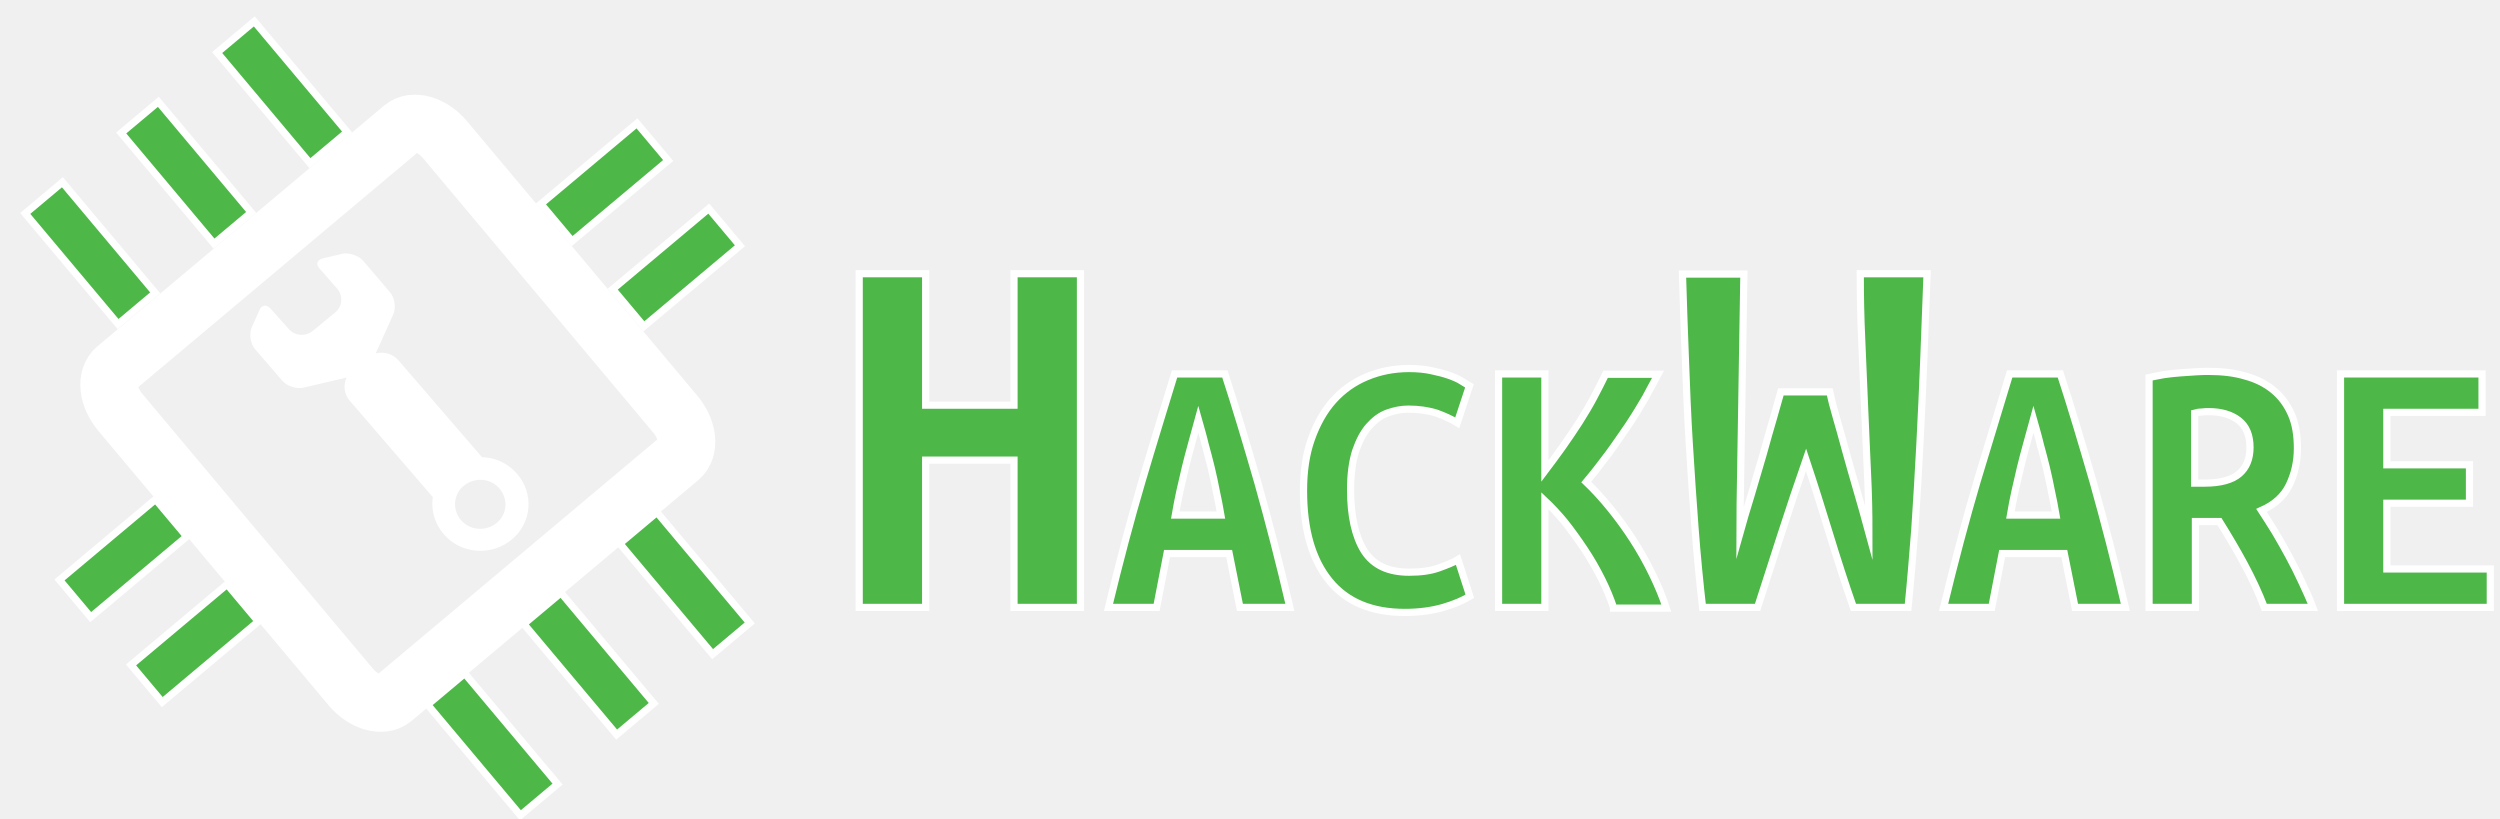
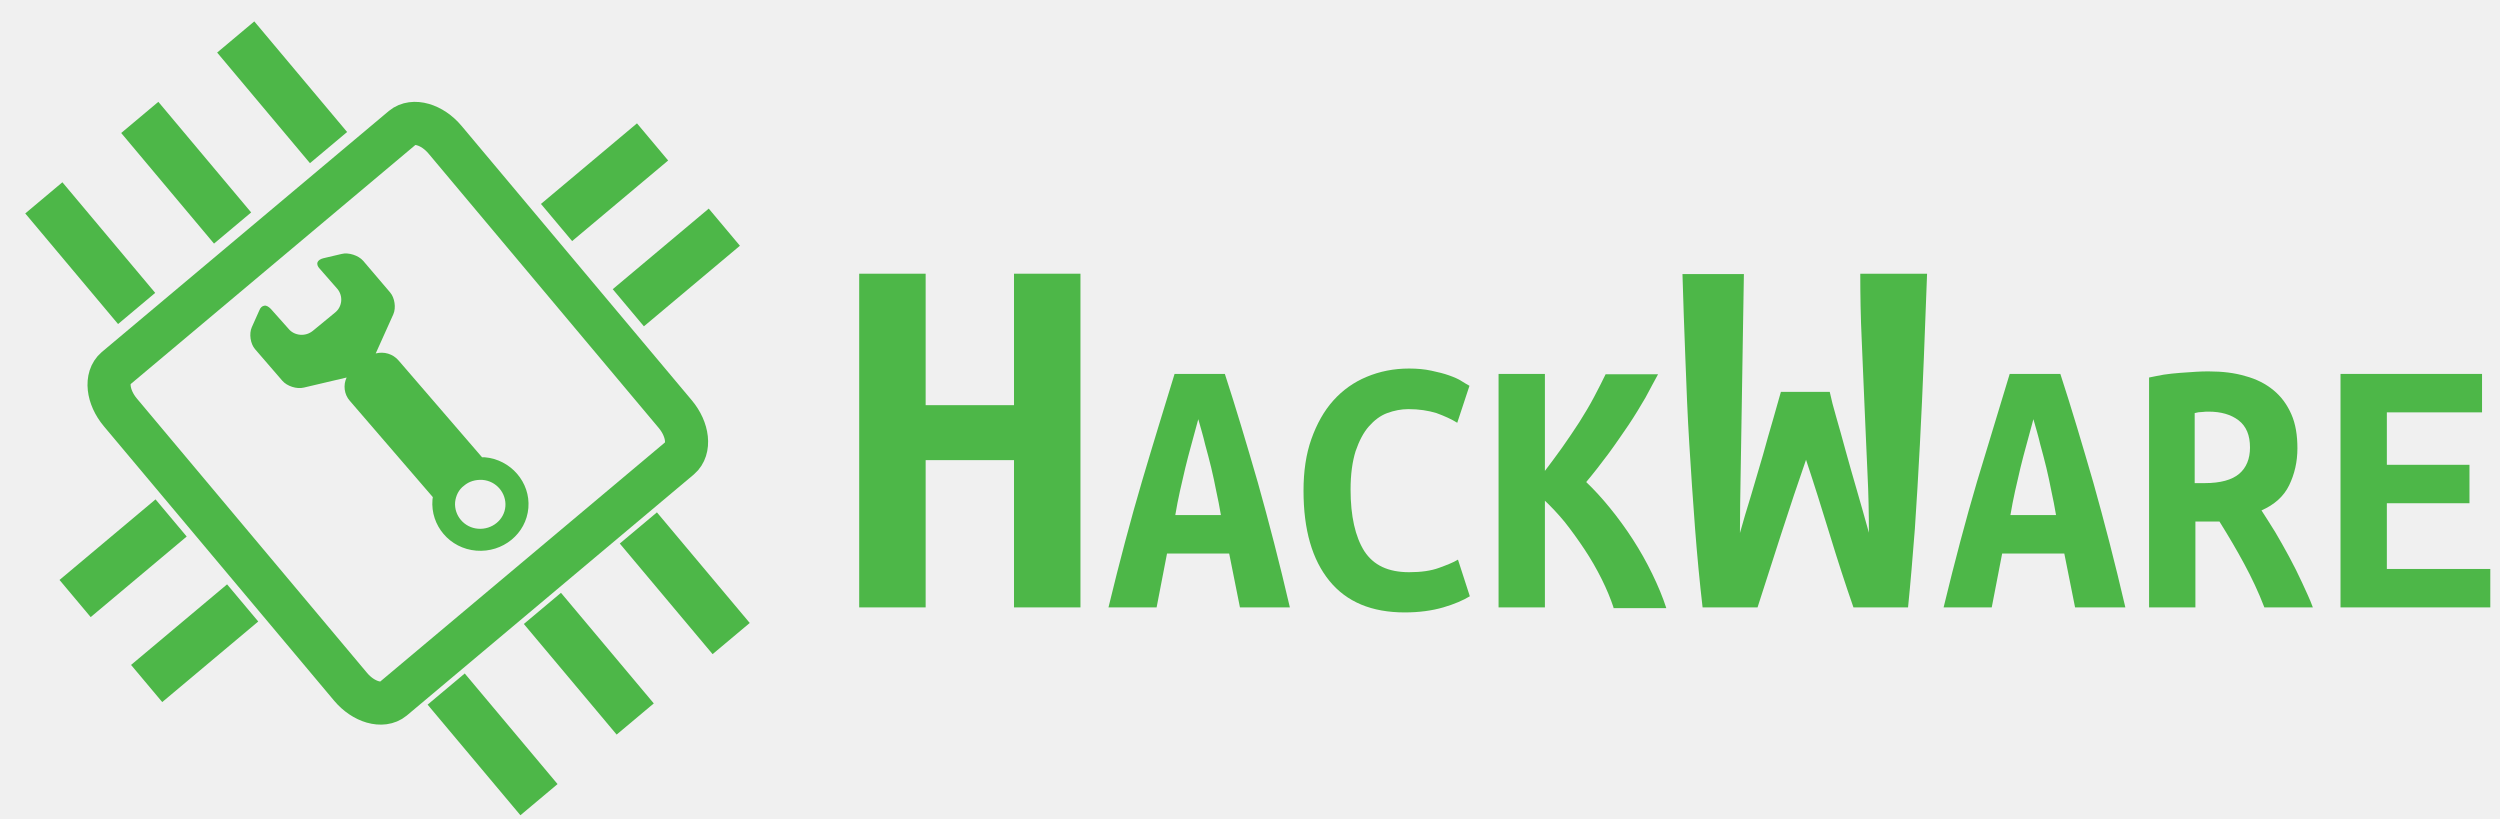
<svg xmlns="http://www.w3.org/2000/svg" version="1.1" id="Layer_1" x="0px" y="0px" width="696px" height="228px" viewBox="0 0 696 228" enable-background="new 0 0 696 228" xml:space="preserve">
  <g id="Layer_1_1_">
    <g>
-       <path fill="#4DB748" stroke="#FFFFFF" stroke-width="2" stroke-miterlimit="10" d="M300.8,76.2v92.9h-18.5v-41h-24.6v41h-18.5    V76.2h18.5v36.6h24.6V76.2H300.8z" />
-       <path fill="#4DB748" stroke="#FFFFFF" stroke-width="2" stroke-miterlimit="10" d="M345.2,169.1l-3-15h-17.3l-2.9,15h-13.4    c3.1-12.8,6.2-24.5,9.3-35c3.1-10.5,6.2-20.5,9.1-30h14c3.1,9.5,6.1,19.6,9.2,30.3c3,10.7,6,22.2,8.9,34.7H345.2z M333.6,116.7    c-0.7,2.5-1.3,4.8-1.9,7s-1.2,4.4-1.7,6.5s-1,4.3-1.5,6.5s-0.9,4.4-1.3,6.7h12.7c-0.4-2.3-0.8-4.5-1.3-6.7    c-0.4-2.2-0.9-4.3-1.4-6.5c-0.5-2.1-1.1-4.3-1.7-6.5C335,121.5,334.3,119.2,333.6,116.7z" />
-       <path fill="#4DB748" stroke="#FFFFFF" stroke-width="2" stroke-miterlimit="10" d="M391.1,170.5c-9.2,0-16.2-2.9-21-8.8    s-7.2-14.2-7.2-25.1c0-5.4,0.7-10.2,2.2-14.4c1.5-4.2,3.5-7.8,6.1-10.7c2.6-2.9,5.7-5.1,9.3-6.6c3.6-1.5,7.5-2.3,11.8-2.3    c2.3,0,4.4,0.2,6.2,0.6c1.9,0.4,3.5,0.8,4.9,1.3s2.6,1,3.5,1.6s1.7,1,2.2,1.3l-3.4,10.3c-1.6-1-3.6-1.9-5.8-2.7    c-2.3-0.7-4.9-1.1-7.8-1.1c-2,0-4,0.4-5.9,1.1s-3.6,2-5.1,3.7s-2.7,4-3.7,6.9c-0.9,2.9-1.4,6.4-1.4,10.7c0,7.4,1.3,13.1,3.8,17.1    c2.6,4,6.7,5.9,12.5,5.9c3.4,0,6.1-0.4,8.3-1.2c2.2-0.8,4-1.5,5.3-2.3l3.3,10.2c-1.8,1.1-4.3,2.2-7.4,3.1    C398.7,170,395.1,170.5,391.1,170.5z" />
-       <path fill="#4DB748" stroke="#FFFFFF" stroke-width="2" stroke-miterlimit="10" d="M449.2,169.1c-0.8-2.4-1.9-5.1-3.3-7.9    c-1.4-2.8-3-5.6-4.8-8.3s-3.6-5.2-5.5-7.6c-1.9-2.3-3.8-4.3-5.5-5.9v29.7h-12.9v-65h12.9v27c1.5-2,3.1-4.1,4.8-6.5    c1.7-2.4,3.3-4.8,4.8-7.1c1.5-2.4,2.9-4.7,4.1-7s2.3-4.4,3.2-6.3h14.6c-1,1.9-2.2,4-3.5,6.5c-1.4,2.4-2.9,4.9-4.7,7.6    c-1.8,2.6-3.6,5.3-5.6,8s-4.1,5.4-6.2,7.9c2.2,2.1,4.4,4.5,6.6,7.2s4.4,5.7,6.4,8.8s3.8,6.3,5.4,9.6s2.9,6.4,3.9,9.5h-14.7V169.1z    " />
-       <path fill="#4DB748" stroke="#FFFFFF" stroke-width="2" stroke-miterlimit="10" d="M509.4,109.1c0.4,1.9,1,4.3,1.8,7    c0.8,2.8,1.7,5.9,2.6,9.3s2,7,3.1,10.9c1.1,3.9,2.3,7.9,3.4,12c0-5.2-0.1-10.8-0.4-16.7c-0.3-5.9-0.5-12-0.8-18.2    s-0.5-12.5-0.8-18.8s-0.4-12.5-0.4-18.4h18.6c-0.3,7.6-0.6,15.4-0.9,23.5c-0.3,8.1-0.7,16-1.1,24c-0.4,8-0.9,15.8-1.4,23.5    c-0.6,7.7-1.2,15-1.9,21.9H516c-2.2-6.3-4.4-13.1-6.6-20.3s-4.4-14.2-6.6-20.8c-2.2,6.3-4.5,13.2-6.9,20.6    c-2.4,7.4-4.6,14.2-6.6,20.5H474c-0.8-6.9-1.5-14.2-2.1-22c-0.6-7.7-1.1-15.6-1.6-23.5c-0.5-8-0.8-15.9-1.1-24    c-0.3-8-0.6-15.8-0.8-23.3h17.1c-0.1,5.9-0.2,12-0.3,18.3c-0.1,6.3-0.2,12.6-0.3,18.8c-0.1,6.3-0.2,12.4-0.3,18.3    c-0.1,6-0.2,11.5-0.2,16.7c0.9-3.2,1.9-6.7,3.1-10.5c1.1-3.8,2.2-7.5,3.3-11.2c1-3.7,2-7.1,2.9-10.2s1.6-5.6,2.1-7.4L509.4,109.1    L509.4,109.1z" />
-       <path fill="#4DB748" stroke="#FFFFFF" stroke-width="2" stroke-miterlimit="10" d="M577.7,169.1l-3-15h-17.3l-2.9,15h-13.4    c3.1-12.8,6.2-24.5,9.3-35c3.2-10.5,6.2-20.5,9.1-30h14.1c3.1,9.5,6.1,19.6,9.2,30.3c3,10.7,6,22.2,8.9,34.7H577.7z M566.1,116.7    c-0.7,2.5-1.3,4.8-1.9,7s-1.2,4.4-1.7,6.5s-1,4.3-1.5,6.5s-0.9,4.4-1.3,6.7h12.7c-0.4-2.3-0.8-4.5-1.3-6.7    c-0.4-2.2-0.9-4.3-1.4-6.5c-0.5-2.1-1.1-4.3-1.7-6.5C567.5,121.5,566.8,119.2,566.1,116.7z" />
-       <path fill="#4DB748" stroke="#FFFFFF" stroke-width="2" stroke-miterlimit="10" d="M615,103.4c3.7,0,7.1,0.4,10.1,1.3    c3,0.8,5.6,2.1,7.8,3.9s3.8,4,5,6.7s1.7,5.9,1.7,9.5c0,3.8-0.8,7.2-2.3,10.3s-4.1,5.4-7.7,7c1.2,1.8,2.4,3.8,3.8,6    c1.3,2.2,2.6,4.5,3.9,6.9c1.3,2.4,2.5,4.8,3.6,7.2s2.2,4.7,3,6.9h-13.5c-1.6-4.2-3.5-8.2-5.6-12.1c-2.1-3.9-4.4-7.8-6.9-11.8h-6.7    v23.9h-12.9v-64c1.3-0.3,2.6-0.5,4.1-0.8c1.5-0.2,3-0.4,4.6-0.5c1.5-0.1,3-0.2,4.4-0.3C612.7,103.4,613.9,103.4,615,103.4z     M626.4,124.6c0-3.4-1-5.9-3.2-7.6c-2.1-1.6-4.9-2.4-8.3-2.4c-0.5,0-1.1,0-1.8,0.1c-0.7,0-1.4,0.1-2.1,0.3v19.5h2.8    c4.4,0,7.6-0.9,9.6-2.6C625.4,130.2,626.4,127.7,626.4,124.6z" />
-       <path fill="#4DB748" stroke="#FFFFFF" stroke-width="2" stroke-miterlimit="10" d="M651.6,169.1v-65H691v10.7h-26.5v14.6h23v10.7    h-23v18.3h28.8v10.7H651.6z" />
+       <path fill="#4DB748" d="M300.8,76.2v92.9h-18.5v-41h-24.6v41h-18.5V76.2h18.5v36.6h24.6V76.2H300.8z" />
+       <path fill="#4DB748" d="M345.2,169.1l-3-15h-17.3l-2.9,15h-13.4c3.1-12.8,6.2-24.5,9.3-35c3.1-10.5,6.2-20.5,9.1-30h14    c3.1,9.5,6.1,19.6,9.2,30.3c3,10.7,6,22.2,8.9,34.7H345.2z M333.6,116.7c-0.7,2.5-1.3,4.8-1.9,7s-1.2,4.4-1.7,6.5s-1,4.3-1.5,6.5    s-0.9,4.4-1.3,6.7h12.7c-0.4-2.3-0.8-4.5-1.3-6.7c-0.4-2.2-0.9-4.3-1.4-6.5c-0.5-2.1-1.1-4.3-1.7-6.5    C335,121.5,334.3,119.2,333.6,116.7z" />
+       <path fill="#4DB748" d="M391.1,170.5c-9.2,0-16.2-2.9-21-8.8s-7.2-14.2-7.2-25.1c0-5.4,0.7-10.2,2.2-14.4    c1.5-4.2,3.5-7.8,6.1-10.7c2.6-2.9,5.7-5.1,9.3-6.6c3.6-1.5,7.5-2.3,11.8-2.3c2.3,0,4.4,0.2,6.2,0.6c1.9,0.4,3.5,0.8,4.9,1.3    s2.6,1,3.5,1.6s1.7,1,2.2,1.3l-3.4,10.3c-1.6-1-3.6-1.9-5.8-2.7c-2.3-0.7-4.9-1.1-7.8-1.1c-2,0-4,0.4-5.9,1.1s-3.6,2-5.1,3.7    s-2.7,4-3.7,6.9c-0.9,2.9-1.4,6.4-1.4,10.7c0,7.4,1.3,13.1,3.8,17.1c2.6,4,6.7,5.9,12.5,5.9c3.4,0,6.1-0.4,8.3-1.2    c2.2-0.8,4-1.5,5.3-2.3l3.3,10.2c-1.8,1.1-4.3,2.2-7.4,3.1C398.7,170,395.1,170.5,391.1,170.5z" />
+       <path fill="#4DB748" d="M449.2,169.1c-0.8-2.4-1.9-5.1-3.3-7.9c-1.4-2.8-3-5.6-4.8-8.3s-3.6-5.2-5.5-7.6c-1.9-2.3-3.8-4.3-5.5-5.9    v29.7h-12.9v-65h12.9v27c1.5-2,3.1-4.1,4.8-6.5c1.7-2.4,3.3-4.8,4.8-7.1c1.5-2.4,2.9-4.7,4.1-7s2.3-4.4,3.2-6.3h14.6    c-1,1.9-2.2,4-3.5,6.5c-1.4,2.4-2.9,4.9-4.7,7.6c-1.8,2.6-3.6,5.3-5.6,8s-4.1,5.4-6.2,7.9c2.2,2.1,4.4,4.5,6.6,7.2    s4.4,5.7,6.4,8.8s3.8,6.3,5.4,9.6s2.9,6.4,3.9,9.5h-14.7V169.1z" />
+       <path fill="#4DB748" d="M509.4,109.1c0.4,1.9,1,4.3,1.8,7c0.8,2.8,1.7,5.9,2.6,9.3s2,7,3.1,10.9c1.1,3.9,2.3,7.9,3.4,12    c0-5.2-0.1-10.8-0.4-16.7c-0.3-5.9-0.5-12-0.8-18.2s-0.5-12.5-0.8-18.8s-0.4-12.5-0.4-18.4h18.6c-0.3,7.6-0.6,15.4-0.9,23.5    c-0.3,8.1-0.7,16-1.1,24c-0.4,8-0.9,15.8-1.4,23.5c-0.6,7.7-1.2,15-1.9,21.9H516c-2.2-6.3-4.4-13.1-6.6-20.3s-4.4-14.2-6.6-20.8    c-2.2,6.3-4.5,13.2-6.9,20.6c-2.4,7.4-4.6,14.2-6.6,20.5H474c-0.8-6.9-1.5-14.2-2.1-22c-0.6-7.7-1.1-15.6-1.6-23.5    c-0.5-8-0.8-15.9-1.1-24c-0.3-8-0.6-15.8-0.8-23.3h17.1c-0.1,5.9-0.2,12-0.3,18.3c-0.1,6.3-0.2,12.6-0.3,18.8    c-0.1,6.3-0.2,12.4-0.3,18.3c-0.1,6-0.2,11.5-0.2,16.7c0.9-3.2,1.9-6.7,3.1-10.5c1.1-3.8,2.2-7.5,3.3-11.2c1-3.7,2-7.1,2.9-10.2    s1.6-5.6,2.1-7.4L509.4,109.1L509.4,109.1z" />
+       <path fill="#4DB748" d="M577.7,169.1l-3-15h-17.3l-2.9,15h-13.4c3.1-12.8,6.2-24.5,9.3-35c3.2-10.5,6.2-20.5,9.1-30h14.1    c3.1,9.5,6.1,19.6,9.2,30.3c3,10.7,6,22.2,8.9,34.7H577.7z M566.1,116.7c-0.7,2.5-1.3,4.8-1.9,7s-1.2,4.4-1.7,6.5s-1,4.3-1.5,6.5    s-0.9,4.4-1.3,6.7h12.7c-0.4-2.3-0.8-4.5-1.3-6.7c-0.4-2.2-0.9-4.3-1.4-6.5c-0.5-2.1-1.1-4.3-1.7-6.5    C567.5,121.5,566.8,119.2,566.1,116.7z" />
+       <path fill="#4DB748" d="M615,103.4c3.7,0,7.1,0.4,10.1,1.3c3,0.8,5.6,2.1,7.8,3.9s3.8,4,5,6.7s1.7,5.9,1.7,9.5    c0,3.8-0.8,7.2-2.3,10.3s-4.1,5.4-7.7,7c1.2,1.8,2.4,3.8,3.8,6c1.3,2.2,2.6,4.5,3.9,6.9c1.3,2.4,2.5,4.8,3.6,7.2s2.2,4.7,3,6.9    h-13.5c-1.6-4.2-3.5-8.2-5.6-12.1c-2.1-3.9-4.4-7.8-6.9-11.8h-6.7v23.9h-12.9v-64c1.3-0.3,2.6-0.5,4.1-0.8c1.5-0.2,3-0.4,4.6-0.5    c1.5-0.1,3-0.2,4.4-0.3C612.7,103.4,613.9,103.4,615,103.4z M626.4,124.6c0-3.4-1-5.9-3.2-7.6c-2.1-1.6-4.9-2.4-8.3-2.4    c-0.5,0-1.1,0-1.8,0.1c-0.7,0-1.4,0.1-2.1,0.3v19.5h2.8c4.4,0,7.6-0.9,9.6-2.6C625.4,130.2,626.4,127.7,626.4,124.6z" />
+       <path fill="#4DB748" d="M651.6,169.1v-65H691v10.7h-26.5v14.6h23v10.7h-23v18.3h28.8v10.7H651.6z" />
    </g>
  </g>
  <g id="Layer_2">
    <g>
-       <rect x="161.559" y="33.282" transform="matrix(0.6428 0.766 -0.766 0.6428 98.9785 -110.8071)" fill="#4DB748" stroke="#FFFFFF" stroke-width="2" stroke-miterlimit="10" width="13.5" height="34.899" />
+       <rect x="161.559" y="33.282" transform="matrix(0.6428 0.766 -0.766 0.6428 98.9785 -110.8071)" fill="#4DB748" width="13.5" height="34.899" />
    </g>
    <g>
-       <rect x="181.541" y="57.017" transform="matrix(0.6428 0.766 -0.766 0.6428 124.2969 -117.6366)" fill="#4DB748" stroke="#FFFFFF" stroke-width="2" stroke-miterlimit="10" width="13.5" height="34.899" />
+       <rect x="181.541" y="57.017" transform="matrix(0.6428 0.766 -0.766 0.6428 124.2969 -117.6366)" fill="#4DB748" width="13.5" height="34.899" />
    </g>
    <g>
-       <rect x="27.521" y="137.966" transform="matrix(0.6428 0.766 -0.766 0.6428 131.2927 29.2599)" fill="#4DB748" stroke="#FFFFFF" stroke-width="2" stroke-miterlimit="10" width="13.5" height="34.899" />
+       <rect x="27.521" y="137.966" transform="matrix(0.6428 0.766 -0.766 0.6428 131.2927 29.2599)" fill="#4DB748" width="13.5" height="34.899" />
    </g>
    <g>
-       <rect x="47.439" y="161.624" transform="matrix(0.6428 0.766 -0.766 0.6428 156.5295 22.4524)" fill="#4DB748" stroke="#FFFFFF" stroke-width="2" stroke-miterlimit="10" width="13.5" height="34.899" />
+       <rect x="47.439" y="161.624" transform="matrix(0.6428 0.766 -0.766 0.6428 156.5295 22.4524)" fill="#4DB748" width="13.5" height="34.899" />
    </g>
    <g>
-       <rect x="183.881" y="142.278" transform="matrix(-0.766 0.6428 -0.6428 -0.766 441.0376 164.2211)" fill="#4DB748" stroke="#FFFFFF" stroke-width="2" stroke-miterlimit="10" width="13.5" height="40.199" />
+       <rect x="183.881" y="142.278" transform="matrix(-0.766 0.6428 -0.6428 -0.766 441.0376 164.2211)" fill="#4DB748" width="13.5" height="40.199" />
    </g>
    <g>
-       <rect x="157.168" y="164.671" transform="matrix(-0.766 0.6428 -0.6428 -0.766 408.2559 220.9397)" fill="#4DB748" stroke="#FFFFFF" stroke-width="2" stroke-miterlimit="10" width="13.5" height="40.199" />
+       <rect x="157.168" y="164.671" transform="matrix(-0.766 0.6428 -0.6428 -0.766 408.2559 220.9397)" fill="#4DB748" width="13.5" height="40.199" />
    </g>
    <g>
-       <rect x="130.378" y="187.129" transform="matrix(-0.766 0.6428 -0.6428 -0.766 375.3805 277.8211)" fill="#4DB748" stroke="#FFFFFF" stroke-width="2" stroke-miterlimit="10" width="13.5" height="40.199" />
+       <rect x="130.378" y="187.129" transform="matrix(-0.766 0.6428 -0.6428 -0.766 375.3805 277.8211)" fill="#4DB748" width="13.5" height="40.199" />
    </g>
    <g>
-       <rect x="71.793" y="5.591" transform="matrix(-0.766 0.6428 -0.6428 -0.766 155.2222 -5.1181)" fill="#4DB748" stroke="#FFFFFF" stroke-width="2" stroke-miterlimit="10" width="13.5" height="40.199" />
+       <rect x="71.793" y="5.591" transform="matrix(-0.766 0.6428 -0.6428 -0.766 155.2222 -5.1181)" fill="#4DB748" width="13.5" height="40.199" />
    </g>
    <g>
-       <rect x="45.079" y="27.985" transform="matrix(-0.766 0.6428 -0.6428 -0.766 122.4408 51.6006)" fill="#4DB748" stroke="#FFFFFF" stroke-width="2" stroke-miterlimit="10" width="13.5" height="40.199" />
+       <rect x="45.079" y="27.985" transform="matrix(-0.766 0.6428 -0.6428 -0.766 122.4408 51.6006)" fill="#4DB748" width="13.5" height="40.199" />
    </g>
    <g>
-       <rect x="18.366" y="50.378" transform="matrix(-0.766 0.6428 -0.6428 -0.766 89.6593 108.3191)" fill="#4DB748" stroke="#FFFFFF" stroke-width="2" stroke-miterlimit="10" width="13.5" height="40.199" />
+       <rect x="18.366" y="50.378" transform="matrix(-0.766 0.6428 -0.6428 -0.766 89.6593 108.3191)" fill="#4DB748" width="13.5" height="40.199" />
    </g>
    <g>
-       <path fill="none" stroke="#FFFFFF" stroke-width="16" stroke-miterlimit="10" d="M188,115.3c3.6,4.3,4.2,9.7,1.3,12.2l-79.9,67.1    c-2.9,2.4-8.2,0.9-11.8-3.4l-64.1-76.4c-3.6-4.3-4.2-9.7-1.3-12.2l79.9-67.1c2.9-2.4,8.2-0.9,11.8,3.4L188,115.3z" />
+       <path fill="none" stroke="#4DB748" stroke-width="12" stroke-miterlimit="10" d="M188,115.3c3.6,4.3,4.2,9.7,1.3,12.2l-79.9,67.1    c-2.9,2.4-8.2,0.9-11.8-3.4l-64.1-76.4c-3.6-4.3-4.2-9.7-1.3-12.2l79.9-67.1c2.9-2.4,8.2-0.9,11.8,3.4L188,115.3z" />
    </g>
    <g id="Tools">
-       <path fill="#FFFFFF" d="M134.9,127.3L134.9,127.3c-0.3,0-0.5,0-0.7,0L111,100.4c-1.6-1.9-4.1-2.6-6.4-2l4.9-10.9    c0.8-1.8,0.4-4.6-0.9-6.1l-7.5-8.8c-1.3-1.5-4.1-2.4-6-1.9L90,71.9c-0.8,0.2-1.4,0.6-1.6,1.1s0,1.2,0.6,1.8l4.9,5.6    c1.7,2,1.4,5-0.6,6.6l-6.2,5.1c-1,0.8-2.2,1.2-3.5,1.1s-2.5-0.7-3.3-1.7L75.4,86c-0.6-0.6-1.2-1-1.8-0.9c-0.6,0.1-1.1,0.5-1.4,1.3    l-2.1,4.7c-0.8,1.8-0.4,4.6,0.9,6.1l7.6,8.8c1.3,1.5,4,2.4,6,1.9l11.9-2.8c-1,2.1-0.7,4.7,0.9,6.5l23.1,26.8    c0,0.2-0.1,0.5-0.1,0.7c-0.6,7.2,4.8,13.6,12.2,14.2c7.4,0.6,13.9-4.7,14.5-11.9C147.7,134.3,142.2,127.9,134.9,127.3z     M133.1,147.2c-3.9-0.3-6.7-3.7-6.4-7.4c0.2-1.8,1-3.5,2.5-4.6c1.4-1.2,3.2-1.7,5.1-1.6c3.9,0.3,6.7,3.7,6.4,7.4    C140.4,144.7,137,147.5,133.1,147.2z" />
+       <path fill="#4DB748" d="M134.9,127.3L134.9,127.3c-0.3,0-0.5,0-0.7,0L111,100.4c-1.6-1.9-4.1-2.6-6.4-2l4.9-10.9    c0.8-1.8,0.4-4.6-0.9-6.1l-7.5-8.8c-1.3-1.5-4.1-2.4-6-1.9L90,71.9c-0.8,0.2-1.4,0.6-1.6,1.1s0,1.2,0.6,1.8l4.9,5.6    c1.7,2,1.4,5-0.6,6.6l-6.2,5.1c-1,0.8-2.2,1.2-3.5,1.1s-2.5-0.7-3.3-1.7L75.4,86c-0.6-0.6-1.2-1-1.8-0.9c-0.6,0.1-1.1,0.5-1.4,1.3    l-2.1,4.7c-0.8,1.8-0.4,4.6,0.9,6.1l7.6,8.8c1.3,1.5,4,2.4,6,1.9l11.9-2.8c-1,2.1-0.7,4.7,0.9,6.5l23.1,26.8    c0,0.2-0.1,0.5-0.1,0.7c-0.6,7.2,4.8,13.6,12.2,14.2c7.4,0.6,13.9-4.7,14.5-11.9C147.7,134.3,142.2,127.9,134.9,127.3z     M133.1,147.2c-3.9-0.3-6.7-3.7-6.4-7.4c0.2-1.8,1-3.5,2.5-4.6c1.4-1.2,3.2-1.7,5.1-1.6c3.9,0.3,6.7,3.7,6.4,7.4    C140.4,144.7,137,147.5,133.1,147.2z" />
    </g>
  </g>
</svg>
